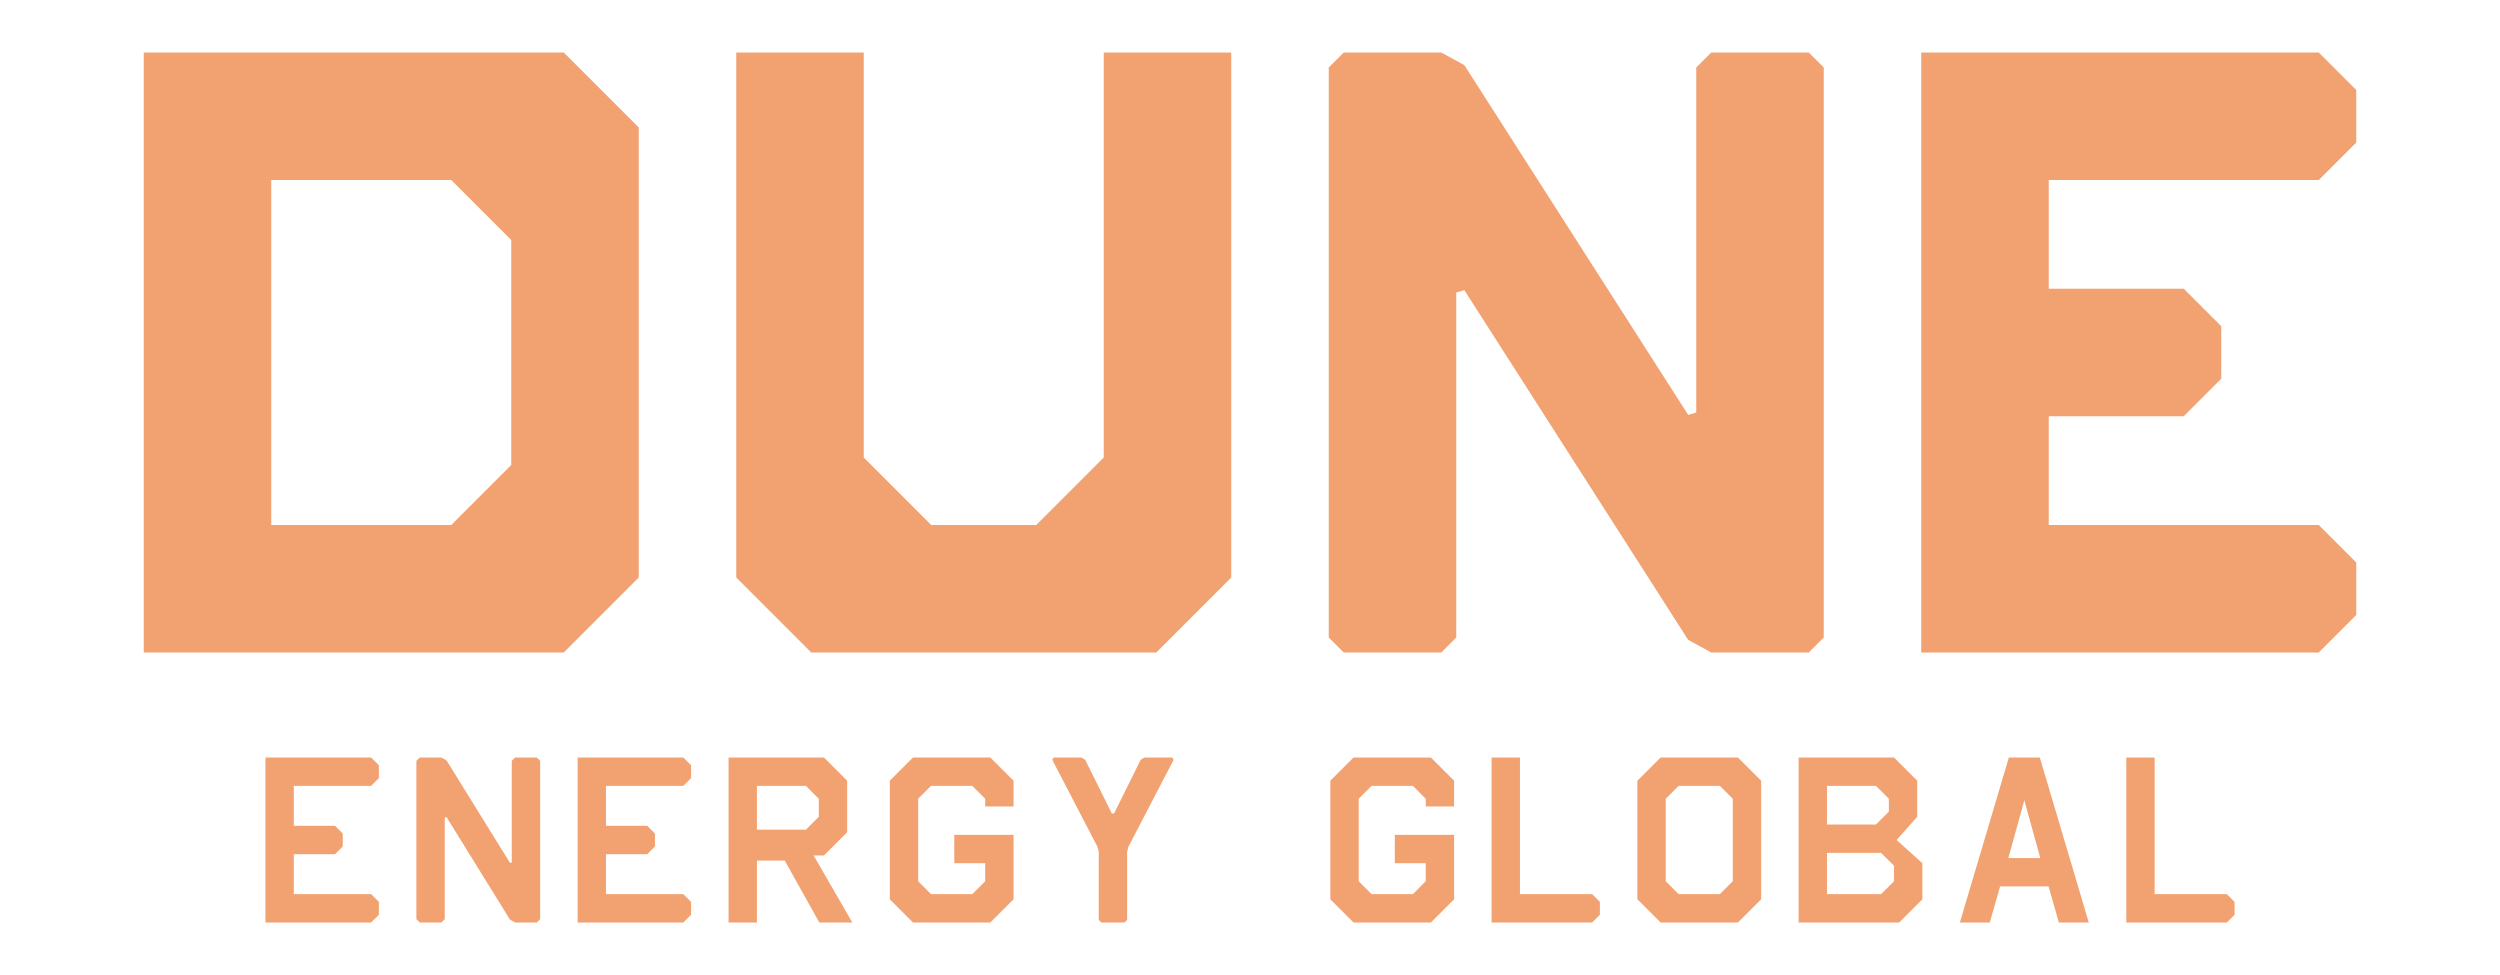
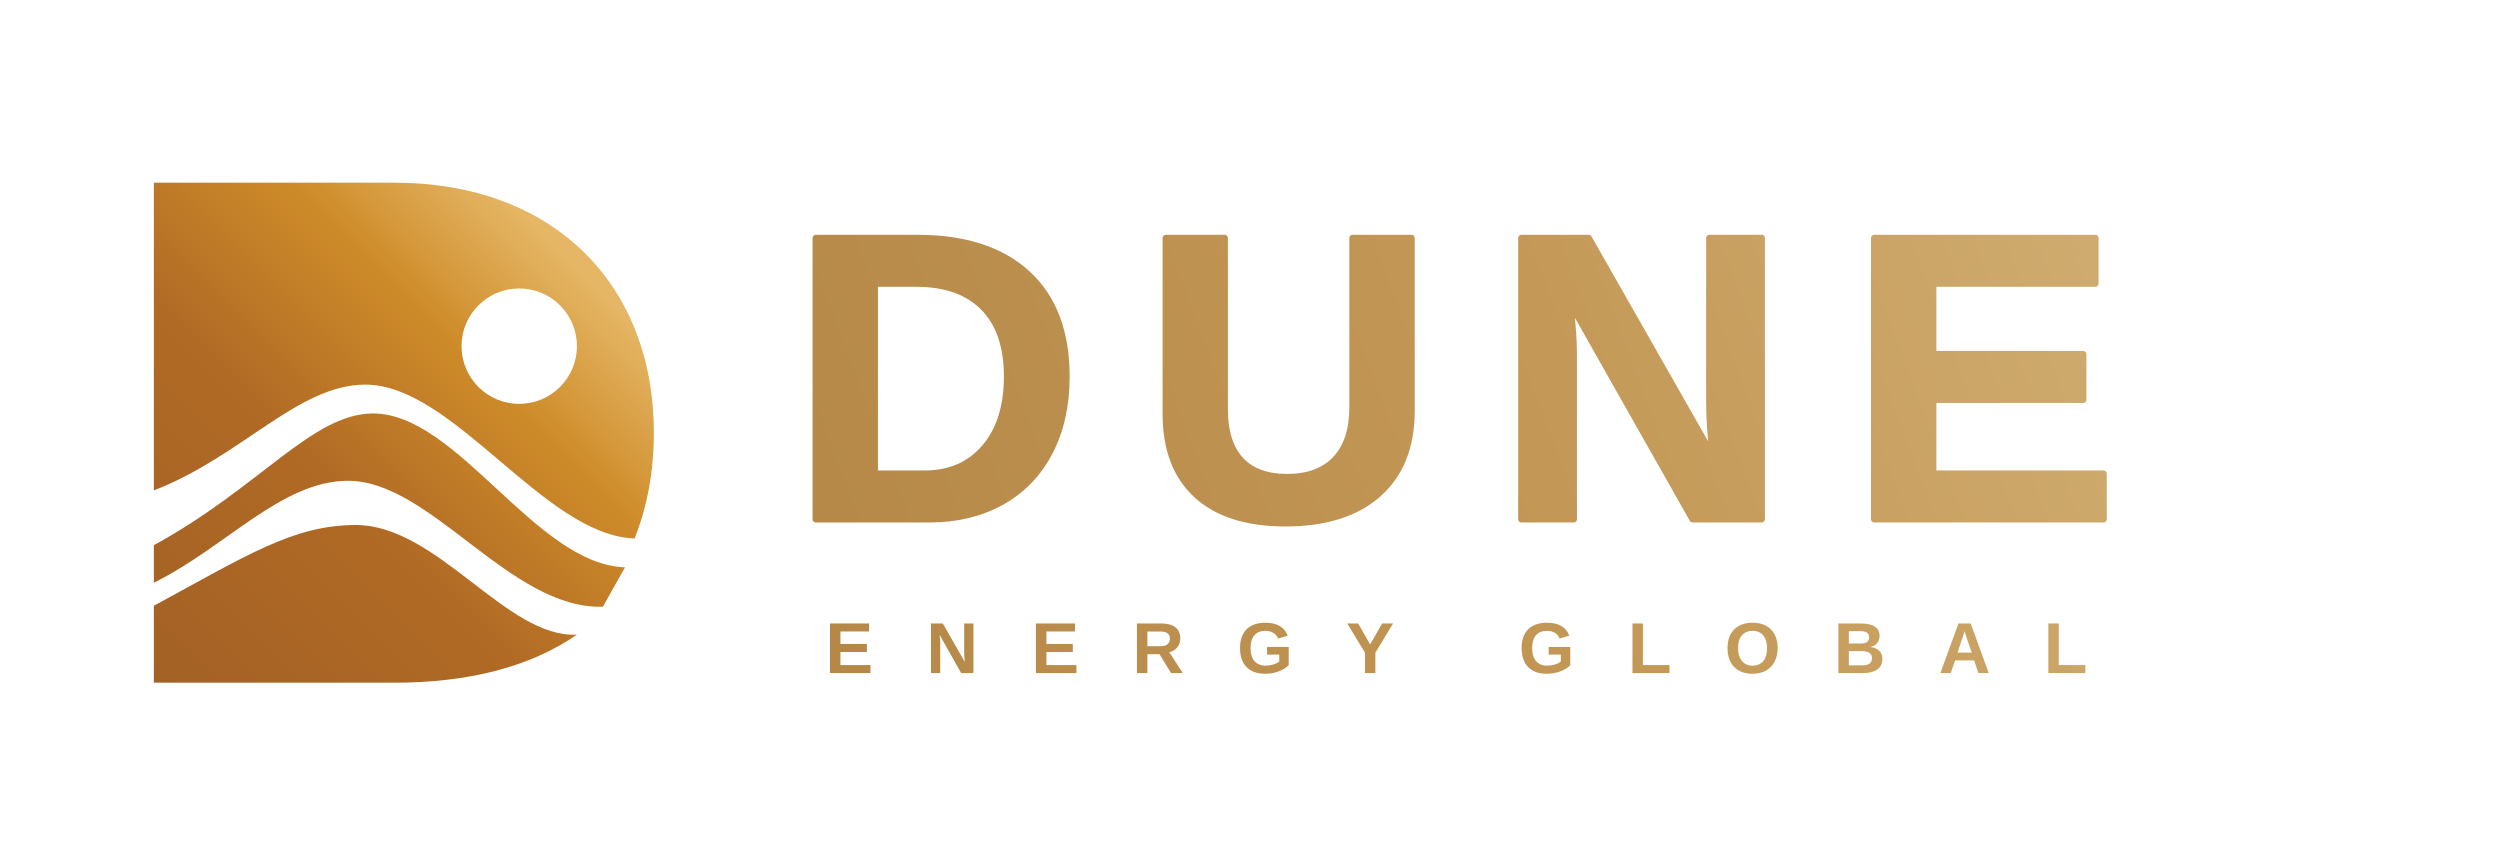
- <svg xmlns="http://www.w3.org/2000/svg" width="400" height="156" viewBox="199 11.6 400 156" role="img" aria-labelledby="title desc">
-   <g fill="#F2A171">
-     <g id="wordmark" transform="translate(222 20) scale(1.2)" fill-rule="evenodd" aria-label="DUNE">
-       <path data-letter="D" transform="translate(0 0)" d="M0 0L56 0L66 10L66 70L56 80L0 80Z M17 17L41 17L49 25L49 55L41 63L17 63Z" />
-       <path data-letter="U" transform="translate(79 0)" d="M0 0L17 0L17 54L26 63L40 63L49 54L49 0L66 0L66 70L56 80L10 80L0 70Z" />
-       <path data-letter="N" transform="translate(158 0)" d="M0 2L2 0L15 0L18.078 1.685L47.922 48.315L49 48L49 2L51 0L64 0L66 2L66 78L64 80L51 80L47.922 78.315L18.078 31.685L17 32L17 78L15 80L2 80L0 78Z" />
-       <path data-letter="E" transform="translate(237 0)" d="M0 0L53 0L58 5L58 12L53 17L17 17L17 31.5L35 31.5L40 36.5L40 43.5L35 48.5L17 48.5L17 63L53 63L58 68L58 75L53 80L0 80Z" />
-     </g>
-     <g id="signature" transform="translate(222 20) scale(1.2)" fill-rule="evenodd" aria-label="ENERGY GLOBAL">
-       <path data-letter="E" transform="translate(16.225 94) scale(0.6875)" d="M0 0L20.5 0L22 1.5L22 4L20.5 5.5L5.5 5.5L5.5 13.25L13.5 13.25L15 14.75L15 17.25L13.5 18.75L5.5 18.75L5.5 26.5L20.5 26.5L22 28L22 30.5L20.5 32L0 32Z" />
-       <path data-letter="N" transform="translate(36.35 94) scale(0.6875)" d="M0 0.65L0.65 0L4.85 0L5.842 0.553L18.158 20.447L18.5 20.35L18.5 0.65L19.15 0L23.35 0L24 0.65L24 31.35L23.35 32L19.15 32L18.158 31.447L5.842 11.553L5.5 11.65L5.5 31.35L4.85 32L0.65 32L0 31.35Z" />
-       <path data-letter="E" transform="translate(57.85 94) scale(0.6875)" d="M0 0L20.5 0L22 1.5L22 4L20.5 5.5L5.5 5.5L5.5 13.25L13.5 13.25L15 14.75L15 17.25L13.5 18.75L5.5 18.75L5.5 26.5L20.5 26.5L22 28L22 30.5L20.5 32L0 32Z" />
-       <path data-letter="R" transform="translate(77.975 94) scale(0.6875)" d="M0 0L18.5 0L23 4.5L23 14.5L18.5 19L16.5 19L24 32L17.6 32L10.9 20L5.5 20L5.5 32L0 32Z M5.5 5.5L15 5.5L17.5 8L17.5 11.5L15 14L5.5 14Z" />
-       <path data-letter="G" transform="translate(99.475 94) scale(0.6875)" d="M24 9.5L18.5 9.5L18.5 8L16 5.5L8 5.5L5.5 8L5.5 24L8 26.5L16 26.5L18.5 24L18.5 20.5L12.5 20.5L12.5 15L24 15L24 27.5L19.5 32L4.5 32L0 27.5L0 4.5L4.5 0L19.5 0L24 4.5Z" />
-       <path data-letter="Y" transform="translate(120.975 94) scale(0.6875)" d="M0.231 0.444L0.5 0L5.9 0L6.622 0.448L11.778 10.852L12.222 10.852L17.378 0.448L18.1 0L23.5 0L23.769 0.444L14.981 17.356L14.75 18.3L14.75 31.5L14.25 32L9.75 32L9.25 31.5L9.25 18.3L9.019 17.356Z" />
-       <path data-letter="G" transform="translate(158.2125 94) scale(0.6875)" d="M24 9.5L18.5 9.5L18.5 8L16 5.5L8 5.5L5.5 8L5.5 24L8 26.5L16 26.5L18.5 24L18.5 20.5L12.5 20.5L12.5 15L24 15L24 27.5L19.5 32L4.5 32L0 27.5L0 4.5L4.5 0L19.5 0L24 4.5Z" />
-       <path data-letter="L" transform="translate(179.7125 94) scale(0.6875)" d="M0 0L5.5 0L5.5 26.5L19.5 26.5L21 28L21 30.5L19.5 32L0 32Z" />
-       <path data-letter="O" transform="translate(199.15 94) scale(0.6875)" d="M4.5 0L19.5 0L24 4.5L24 27.5L19.5 32L4.5 32L0 27.5L0 4.5Z M8 5.5L16 5.5L18.5 8L18.5 24L16 26.5L8 26.5L5.5 24L5.5 8Z" />
-       <path data-letter="B" transform="translate(220.65 94) scale(0.6875)" d="M0 0L18.5 0L23 4.5L23 11.5L19 16L24 20.5L24 27.5L19.5 32L0 32Z M5.5 5.5L15 5.5L17.5 8L17.5 10.5L15 13L5.5 13Z M5.5 18.5L16 18.5L18.5 21L18.5 24L16 26.5L5.5 26.5Z" />
-       <path data-letter="A" transform="translate(242.15 94) scale(0.6875)" d="M0 32L9.5 0L15.5 0L25 32L19.2 32L17.2 25L7.8 25L5.8 32Z M9.4 19.5L15.6 19.5L12.5 8.3Z" />
-       <path data-letter="L" transform="translate(264.3375 94) scale(0.6875)" d="M0 0L5.5 0L5.5 26.5L19.5 26.5L21 28L21 30.5L19.5 32L0 32Z" />
-     </g>
+ <svg xmlns="http://www.w3.org/2000/svg" width="520" height="180" viewBox="0 0 520 180" fill="none">
+   <defs>
+     <linearGradient id="dune-oil-dark" gradientUnits="userSpaceOnUse" x1="6" y1="58" x2="58" y2="6" spreadMethod="pad" color-interpolation="sRGB">
+       <stop offset="0%" stop-color="#A36125" />
+       <stop offset="38%" stop-color="#B16A25" />
+       <stop offset="64%" stop-color="#CE8B29" />
+       <stop offset="84%" stop-color="#E5B665" />
+       <stop offset="100%" stop-color="#E5B665" />
+     </linearGradient>
+     <linearGradient id="dune-warm-gold" gradientUnits="userSpaceOnUse" x1="164" y1="140" x2="453" y2="31" spreadMethod="pad" color-interpolation="sRGB">
+       <stop offset="0%" stop-color="#B48746" />
+       <stop offset="52%" stop-color="#C39755" />
+       <stop offset="100%" stop-color="#D1AF74" />
+     </linearGradient>
+   </defs>
+   <g transform="translate(20 26) scale(2)" fill="url(#dune-oil-dark)">
+     <path fill-rule="evenodd" d="M6 6h25c16.6 0 27 10.6 27 26 0 4.1-.7 7.7-2 11-9.4-.3-18.8-16-28-16C21 27 15.1 34.5 6 38V6Zm38 11a6 6 0 1 0 0 12 6 6 0 0 0 0-12Z" />
+     <path d="M6 43.7C17 37.7 22.5 30 28.8 30 37.6 30 45.7 45.7 55 46l-2.3 4.1C43.1 50.4 34.8 37 26.2 37c-6.9 0-12.7 6.9-20.2 10.6v-3.9Z" />
+     <path d="M6 50c9.6-5.2 14.5-8.4 21-8.4 8.5 0 15.7 11.8 23 11.4-4.9 3.4-11.4 5-19 5H6v-8Z" />
  </g>
+   <text x="164" y="108" font-family="Arial,Helvetica,sans-serif" font-size="85" font-weight="800" letter-spacing="12" fill="url(#dune-warm-gold)" id="wordmark" stroke="url(#dune-warm-gold)" stroke-width="1.35" stroke-linejoin="round" paint-order="stroke fill">DUNE</text>
+   <text x="171.641" y="140" font-family="Arial,Helvetica,sans-serif" font-size="15" font-weight="700" letter-spacing="11" fill="url(#dune-warm-gold)" id="signature">ENERGY GLOBAL</text>
</svg>
